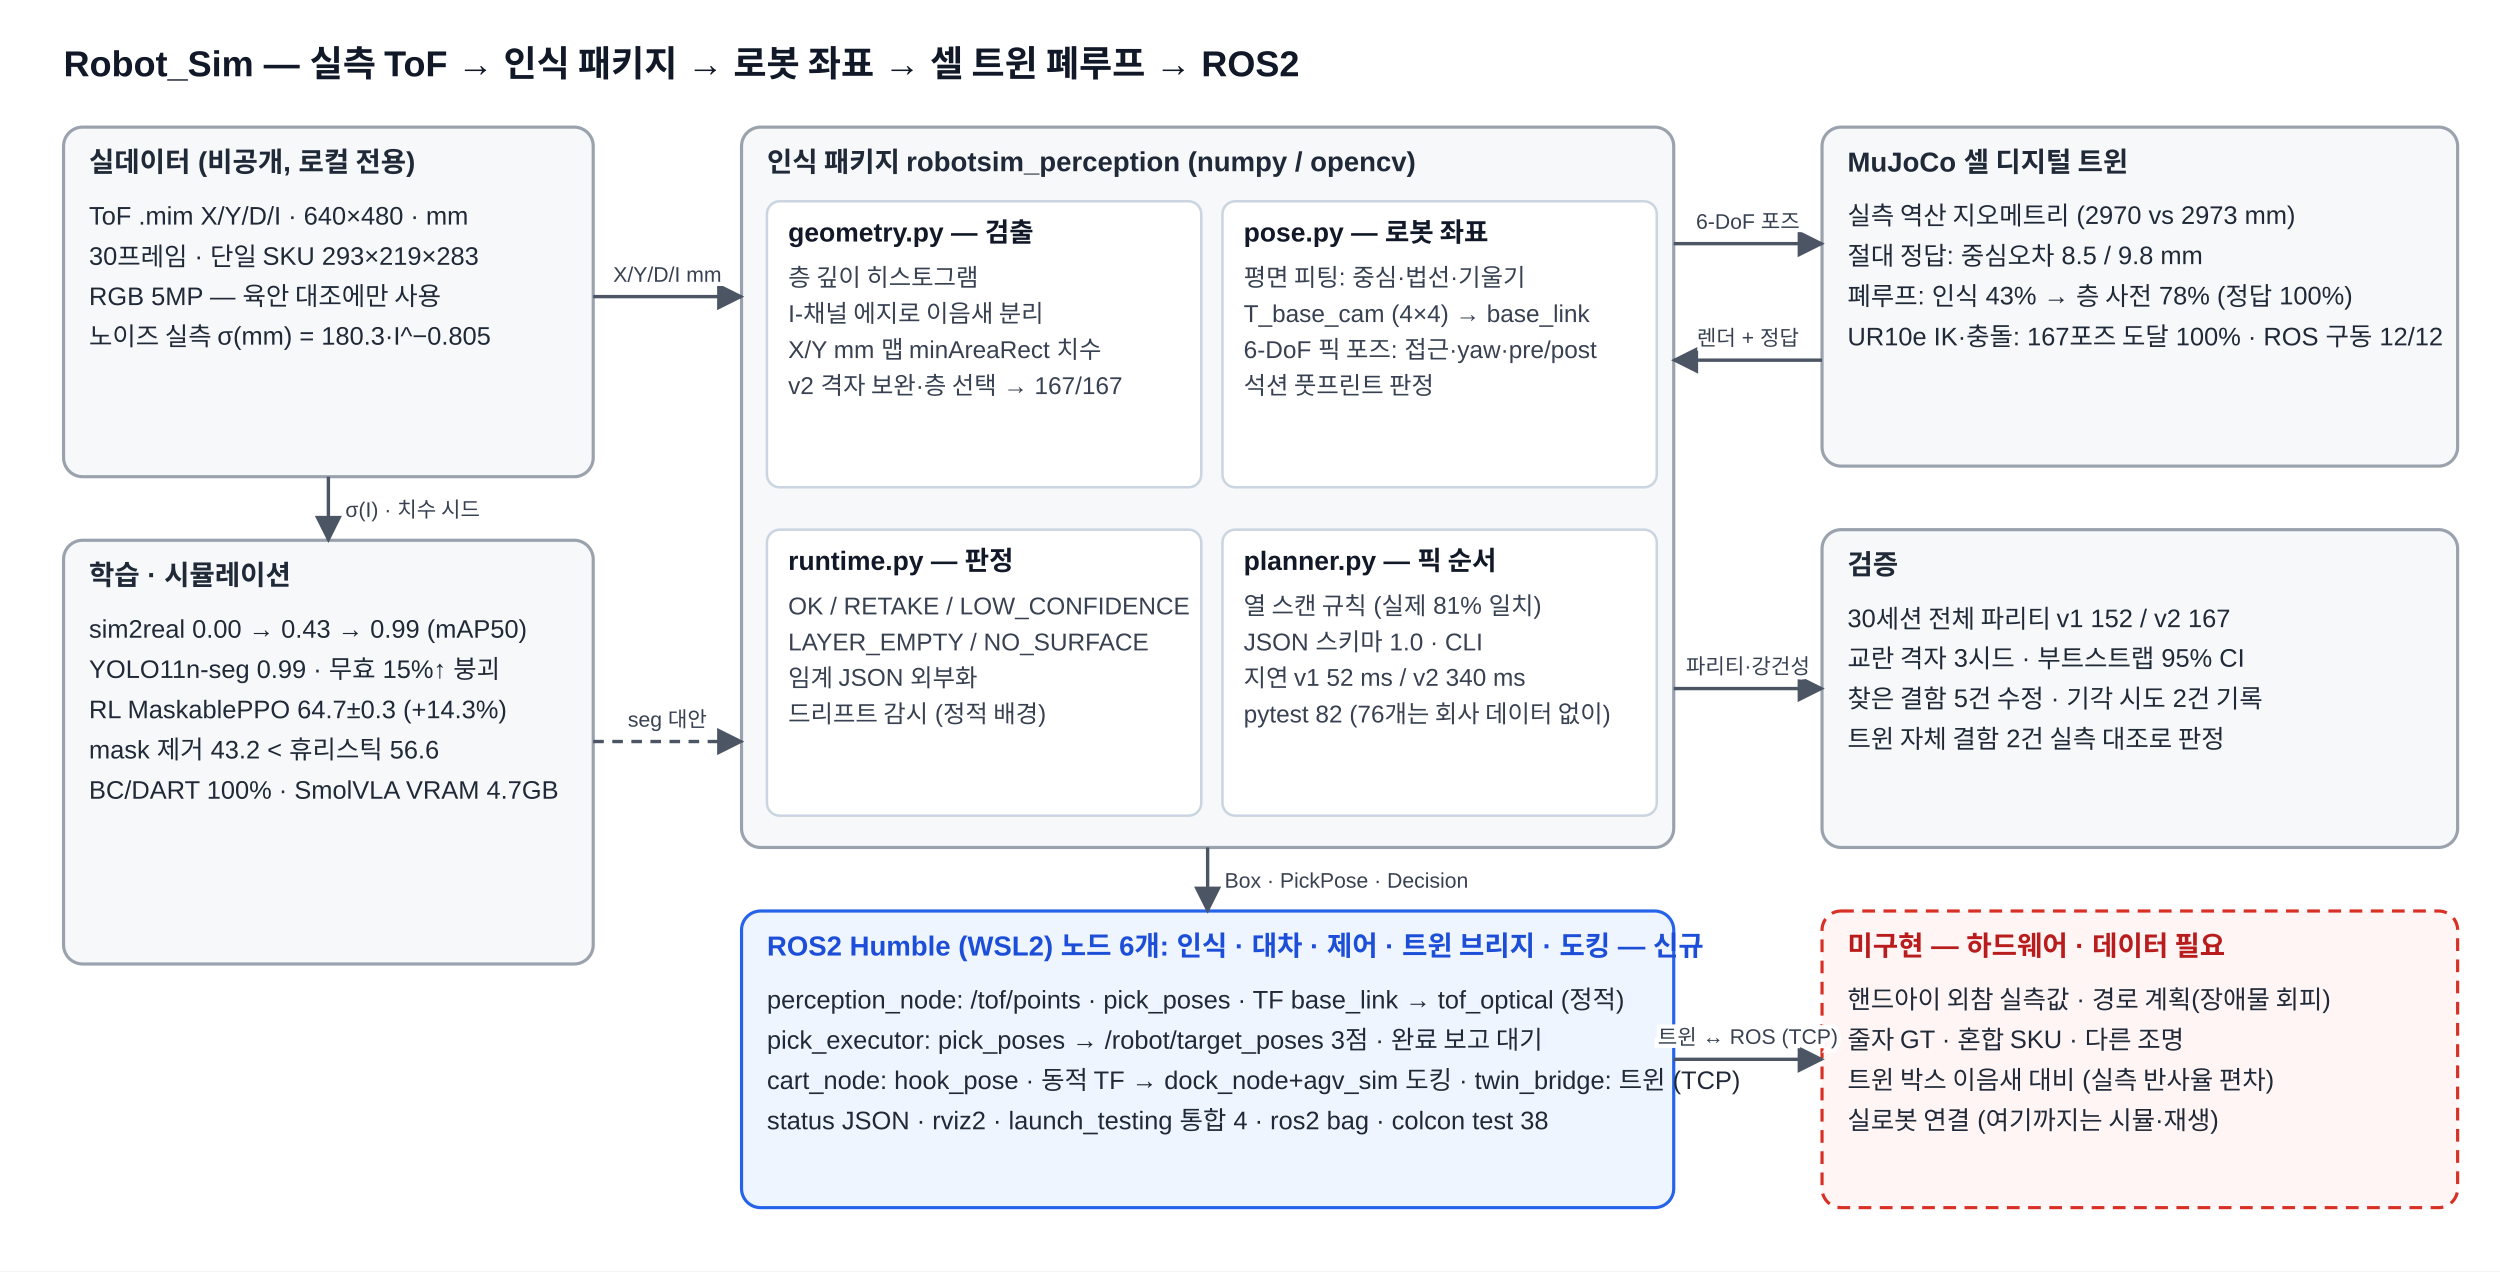
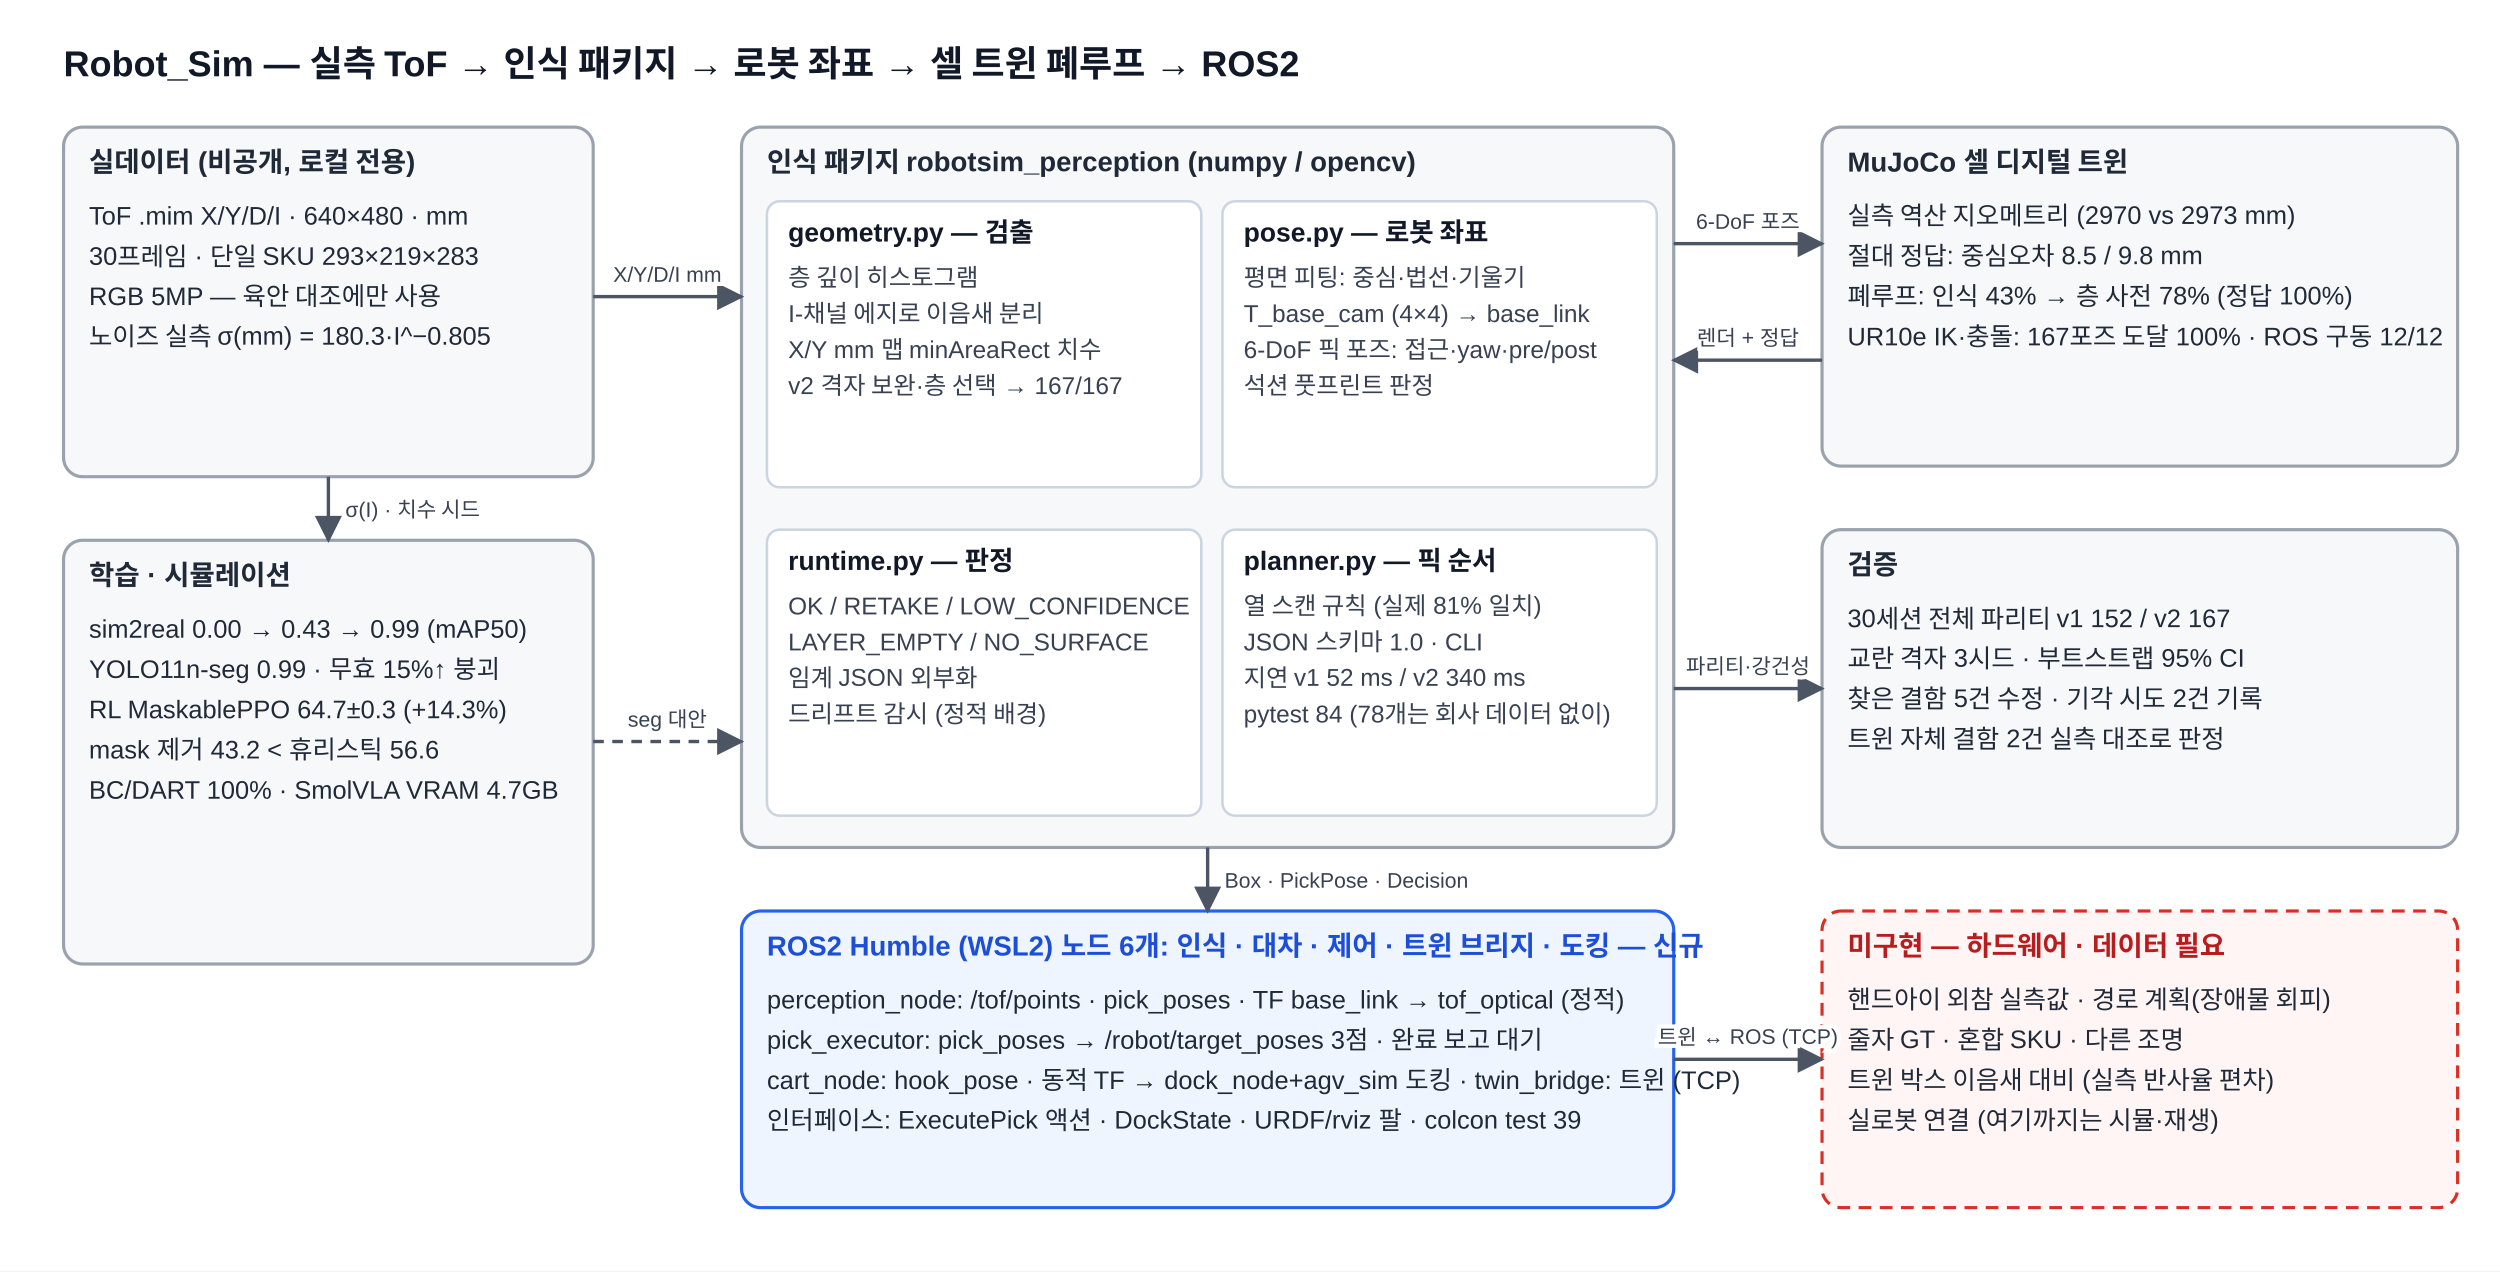
<svg xmlns="http://www.w3.org/2000/svg" width="1180" height="600" viewBox="0 0 1180 600" font-family="&quot;Segoe UI&quot;, &quot;Malgun Gothic&quot;, &quot;Apple SD Gothic Neo&quot;, &quot;Noto Sans KR&quot;, Arial, sans-serif">
  <defs>
    <marker id="ah" viewBox="0 0 10 10" refX="9" refY="5" markerWidth="8" markerHeight="8" orient="auto">
      <path d="M0,0 L10,5 L0,10 z" fill="#4b5563" />
    </marker>
  </defs>
  <rect width="1180" height="600" fill="#ffffff" />
  <text x="30" y="36" font-size="17" font-weight="700" fill="#111827">Robot_Sim — 실측 ToF → 인식 패키지 → 로봇 좌표 → 셀 트윈 폐루프 → ROS2</text>
  <rect x="30" y="60" width="250" height="165" rx="9" fill="#f7f8fa" stroke="#9aa3ad" stroke-width="1.5" />
  <text x="42" y="81" font-size="13" font-weight="700" fill="#1f2937">실데이터 (비공개, 로컬 전용)</text>
  <text x="42" y="106" font-size="12" fill="#1f2937">ToF .mim  X/Y/D/I · 640×480 · mm</text>
  <text x="42" y="125" font-size="12" fill="#1f2937">30프레임 · 단일 SKU 293×219×283</text>
  <text x="42" y="144" font-size="12" fill="#1f2937">RGB 5MP — 육안 대조에만 사용</text>
  <text x="42" y="163" font-size="12" fill="#1f2937">노이즈 실측 σ(mm) = 180.3·I^−0.805</text>
  <rect x="30" y="255" width="250" height="200" rx="9" fill="#f7f8fa" stroke="#9aa3ad" stroke-width="1.5" />
  <text x="42" y="276" font-size="13" font-weight="700" fill="#1f2937">학습 · 시뮬레이션</text>
  <text x="42" y="301" font-size="12" fill="#1f2937">sim2real  0.00 → 0.43 → 0.99 (mAP50)</text>
  <text x="42" y="320" font-size="12" fill="#1f2937">YOLO11n-seg 0.99 · 무효 15%↑ 붕괴</text>
  <text x="42" y="339" font-size="12" fill="#1f2937">RL MaskablePPO 64.7±0.3 (+14.3%)</text>
  <text x="42" y="358" font-size="12" fill="#1f2937">   mask 제거 43.2 &lt; 휴리스틱 56.6</text>
  <text x="42" y="377" font-size="12" fill="#1f2937">BC/DART 100% · SmolVLA VRAM 4.7GB</text>
  <rect x="350" y="60" width="440" height="340" rx="9" fill="#f7f8fa" stroke="#9aa3ad" stroke-width="1.5" />
  <text x="362" y="81" font-size="13" font-weight="700" fill="#1f2937">인식 패키지  robotsim_perception  (numpy / opencv)</text>
  <rect x="362" y="95" width="205" height="135" rx="6" fill="#ffffff" stroke="#cbd5e1" stroke-width="1.2" />
  <text x="372" y="114" font-size="12.5" font-weight="700" fill="#111827">geometry.py — 검출</text>
  <text x="372" y="135" font-size="11.5" fill="#374151">층 깊이 히스토그램</text>
  <text x="372" y="152" font-size="11.5" fill="#374151">I-채널 에지로 이음새 분리</text>
  <text x="372" y="169" font-size="11.5" fill="#374151">X/Y mm 맵 minAreaRect 치수</text>
  <text x="372" y="186" font-size="11.5" fill="#374151">v2 격자 보완·층 선택 → 167/167</text>
  <rect x="577" y="95" width="205" height="135" rx="6" fill="#ffffff" stroke="#cbd5e1" stroke-width="1.2" />
  <text x="587" y="114" font-size="12.5" font-weight="700" fill="#111827">pose.py — 로봇 좌표</text>
  <text x="587" y="135" font-size="11.5" fill="#374151">평면 피팅: 중심·법선·기울기</text>
  <text x="587" y="152" font-size="11.5" fill="#374151">T_base_cam (4×4) → base_link</text>
  <text x="587" y="169" font-size="11.5" fill="#374151">6-DoF 픽 포즈: 접근·yaw·pre/post</text>
  <text x="587" y="186" font-size="11.5" fill="#374151">석션 풋프린트 판정</text>
  <rect x="362" y="250" width="205" height="135" rx="6" fill="#ffffff" stroke="#cbd5e1" stroke-width="1.2" />
  <text x="372" y="269" font-size="12.5" font-weight="700" fill="#111827">runtime.py — 판정</text>
  <text x="372" y="290" font-size="11.5" fill="#374151">OK / RETAKE / LOW_CONFIDENCE</text>
  <text x="372" y="307" font-size="11.5" fill="#374151">LAYER_EMPTY / NO_SURFACE</text>
  <text x="372" y="324" font-size="11.5" fill="#374151">임계 JSON 외부화</text>
  <text x="372" y="341" font-size="11.5" fill="#374151">드리프트 감시 (정적 배경)</text>
  <rect x="577" y="250" width="205" height="135" rx="6" fill="#ffffff" stroke="#cbd5e1" stroke-width="1.2" />
  <text x="587" y="269" font-size="12.5" font-weight="700" fill="#111827">planner.py — 픽 순서</text>
  <text x="587" y="290" font-size="11.5" fill="#374151">열 스캔 규칙 (실제 81% 일치)</text>
  <text x="587" y="307" font-size="11.5" fill="#374151">JSON 스키마 1.0 · CLI</text>
  <text x="587" y="324" font-size="11.5" fill="#374151">지연 v1 52 ms / v2 340 ms</text>
-   <text x="587" y="341" font-size="11.5" fill="#374151">pytest 82 (76개는 회사 데이터 없이)</text>
+   <text x="587" y="341" font-size="11.5" fill="#374151">pytest 84 (78개는 회사 데이터 없이)</text>
  <rect x="350" y="430" width="440" height="140" rx="9" fill="#eef5ff" stroke="#2563eb" stroke-width="1.5" />
  <text x="362" y="451" font-size="13" font-weight="700" fill="#1d4ed8">ROS2 Humble (WSL2)  노드 6개: 인식 · 대차 · 제어 · 트윈 브리지 · 도킹 — 신규</text>
  <text x="362" y="476" font-size="12" fill="#1f2937">perception_node: /tof/points · pick_poses · TF base_link → tof_optical (정적)</text>
  <text x="362" y="495" font-size="12" fill="#1f2937">pick_executor: pick_poses → /robot/target_poses 3점 · 완료 보고 대기</text>
  <text x="362" y="514" font-size="12" fill="#1f2937">cart_node: hook_pose · 동적 TF → dock_node+agv_sim 도킹  ·  twin_bridge: 트윈 (TCP)</text>
-   <text x="362" y="533" font-size="12" fill="#1f2937">status JSON · rviz2 · launch_testing 통합 4 · ros2 bag · colcon test 38</text>
+   <text x="362" y="533" font-size="12" fill="#1f2937">인터페이스: ExecutePick 액션 · DockState · URDF/rviz 팔 · colcon test 39</text>
  <rect x="860" y="60" width="300" height="160" rx="9" fill="#f7f8fa" stroke="#9aa3ad" stroke-width="1.5" />
  <text x="872" y="81" font-size="13" font-weight="700" fill="#1f2937">MuJoCo 셀 디지털 트윈</text>
  <text x="872" y="106" font-size="12" fill="#1f2937">실측 역산 지오메트리 (2970 vs 2973 mm)</text>
  <text x="872" y="125" font-size="12" fill="#1f2937">절대 정답: 중심오차 8.5 / 9.8 mm</text>
  <text x="872" y="144" font-size="12" fill="#1f2937">폐루프: 인식 43% → 층 사전 78% (정답 100%)</text>
  <text x="872" y="163" font-size="12" fill="#1f2937">UR10e IK·충돌: 167포즈 도달 100% · ROS 구동 12/12</text>
  <rect x="860" y="250" width="300" height="150" rx="9" fill="#f7f8fa" stroke="#9aa3ad" stroke-width="1.5" />
  <text x="872" y="271" font-size="13" font-weight="700" fill="#1f2937">검증</text>
  <text x="872" y="296" font-size="12" fill="#1f2937">30세션 전체 파리티  v1 152 / v2 167</text>
  <text x="872" y="315" font-size="12" fill="#1f2937">교란 격자 3시드 · 부트스트랩 95% CI</text>
  <text x="872" y="334" font-size="12" fill="#1f2937">찾은 결함 5건 수정 · 기각 시도 2건 기록</text>
  <text x="872" y="353" font-size="12" fill="#1f2937">트윈 자체 결함 2건 실측 대조로 판정</text>
  <rect x="860" y="430" width="300" height="140" rx="9" fill="#fff5f5" stroke="#d93025" stroke-width="1.5" stroke-dasharray="6,4" />
  <text x="872" y="451" font-size="13" font-weight="700" fill="#b91c1c">미구현 — 하드웨어 · 데이터 필요</text>
  <text x="872" y="476" font-size="12" fill="#1f2937">핸드아이 외참 실측값 · 경로 계획(장애물 회피)</text>
  <text x="872" y="495" font-size="12" fill="#1f2937">줄자 GT · 혼합 SKU · 다른 조명</text>
  <text x="872" y="514" font-size="12" fill="#1f2937">트윈 박스 이음새 대비 (실측 반사율 편차)</text>
  <text x="872" y="533" font-size="12" fill="#1f2937">실로봇 연결 (여기까지는 시뮬·재생)</text>
  <line x1="280" y1="140" x2="350" y2="140" stroke="#4b5563" stroke-width="1.6" marker-end="url(#ah)" />
  <text x="315.0" y="133.0" font-size="10" fill="#374151" text-anchor="middle" paint-order="stroke" stroke="#ffffff" stroke-width="4">X/Y/D/I mm</text>
  <line x1="155" y1="225" x2="155" y2="255" stroke="#4b5563" stroke-width="1.6" marker-end="url(#ah)" />
  <text x="163.0" y="244.0" font-size="10" fill="#374151" text-anchor="start" paint-order="stroke" stroke="#ffffff" stroke-width="4">σ(I) · 치수 시드</text>
  <line x1="790" y1="115" x2="860" y2="115" stroke="#4b5563" stroke-width="1.6" marker-end="url(#ah)" />
  <text x="825.0" y="108.0" font-size="10" fill="#374151" text-anchor="middle" paint-order="stroke" stroke="#ffffff" stroke-width="4">6-DoF 포즈</text>
  <line x1="860" y1="170" x2="790" y2="170" stroke="#4b5563" stroke-width="1.6" marker-end="url(#ah)" />
  <text x="825.0" y="163.0" font-size="10" fill="#374151" text-anchor="middle" paint-order="stroke" stroke="#ffffff" stroke-width="4">렌더 + 정답</text>
  <line x1="790" y1="325" x2="860" y2="325" stroke="#4b5563" stroke-width="1.6" marker-end="url(#ah)" />
  <text x="825.0" y="318.0" font-size="10" fill="#374151" text-anchor="middle" paint-order="stroke" stroke="#ffffff" stroke-width="4">파리티·강건성</text>
  <line x1="570" y1="400" x2="570" y2="430" stroke="#4b5563" stroke-width="1.6" marker-end="url(#ah)" />
  <text x="578.0" y="419.0" font-size="10" fill="#374151" text-anchor="start" paint-order="stroke" stroke="#ffffff" stroke-width="4">Box · PickPose · Decision</text>
  <line x1="280" y1="350" x2="350" y2="350" stroke="#4b5563" stroke-width="1.6" stroke-dasharray="5,4" marker-end="url(#ah)" />
  <text x="315.0" y="343.0" font-size="10" fill="#374151" text-anchor="middle" paint-order="stroke" stroke="#ffffff" stroke-width="4">seg 대안</text>
  <line x1="790" y1="500" x2="860" y2="500" stroke="#4b5563" stroke-width="1.6" marker-end="url(#ah)" />
  <text x="825.0" y="493.0" font-size="10" fill="#374151" text-anchor="middle" paint-order="stroke" stroke="#ffffff" stroke-width="4">트윈 ↔ ROS (TCP)</text>
</svg>
